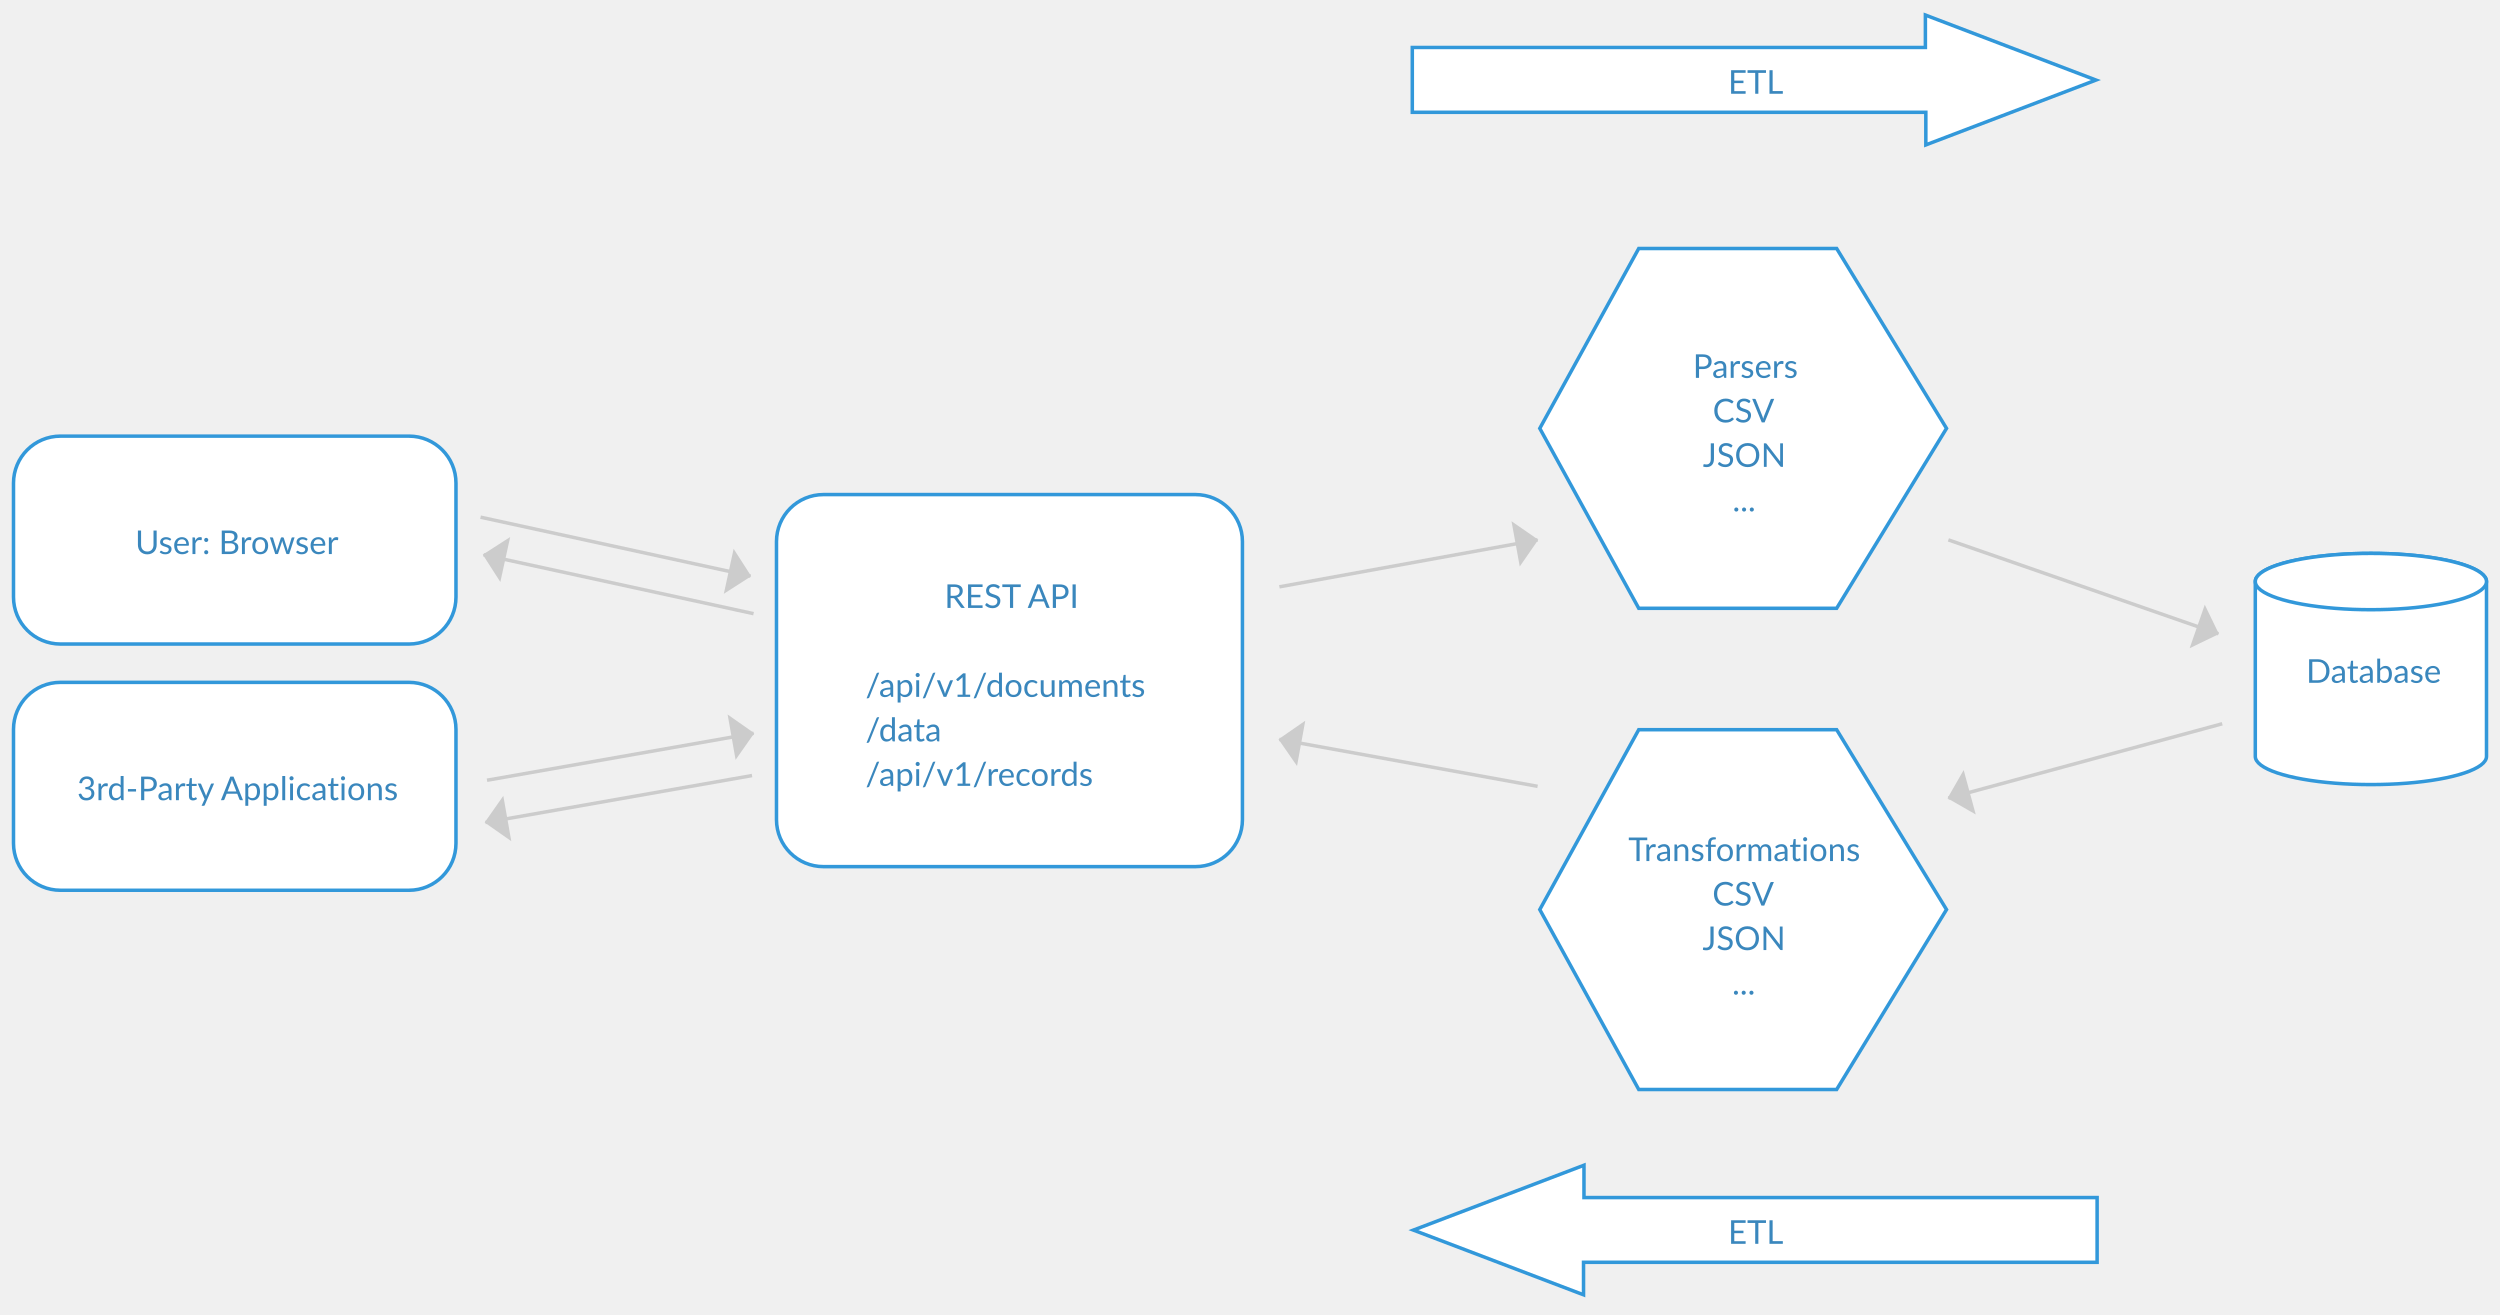
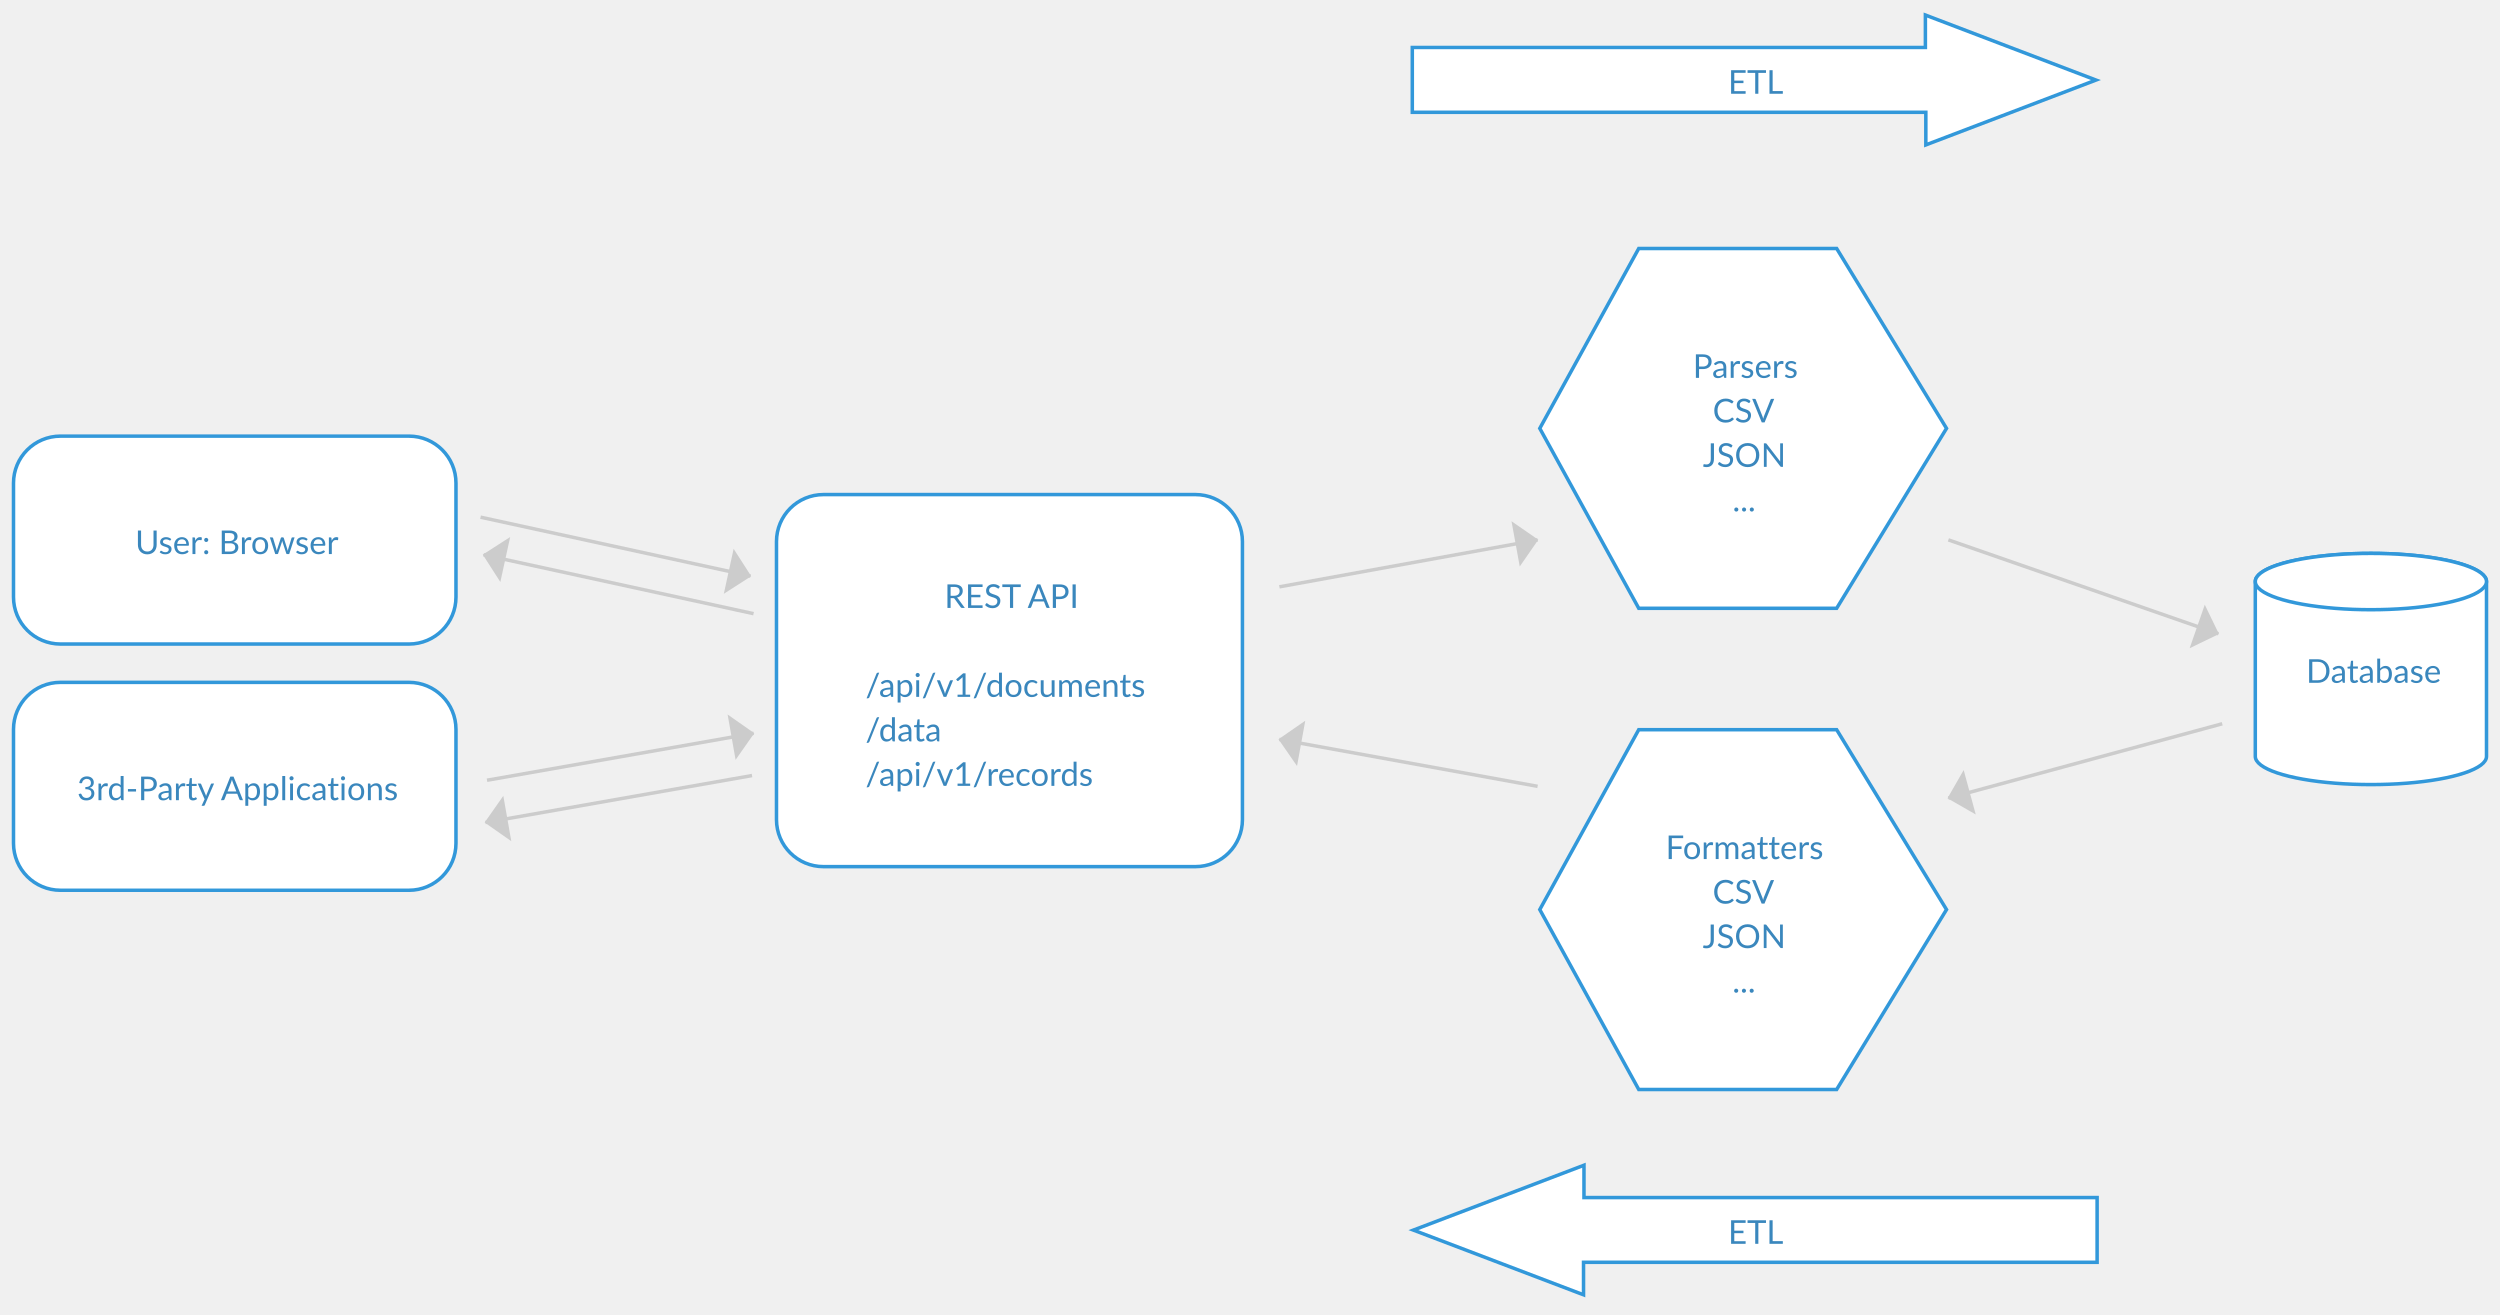
- <svg xmlns="http://www.w3.org/2000/svg" version="1.1" x="0" y="0" id="i7biq3wz2" diagram-revision="10" width="1065.05" height="560">
+ <svg xmlns="http://www.w3.org/2000/svg" version="1.1" x="0" y="0" id="i7biq3wz2" diagram-revision="11" width="1065.05" height="560">
  <defs />
  <g id="Vertical Rounded Rectangle-i7bj9q4d-ko2" transform="translate(330.05,209.95)">
    <g id="image">
      <g id="graphics">
        <rect x="0.75" y="0.75" width="198.501" height="158.501" rx="20" fill="#ffffff" stroke="#3298da" stroke-width="1.5" stroke-linejoin="round" stroke-linecap="round" />
      </g>
    </g>
    <text x="0" y="0" width="126.85" height="96.65" transform="translate(36.55,31.15)">
      <tspan x="35.75" y="17.89" style="font-family:Lato;font-size:14px;fill:#3a87bd;">REST API</tspan>
      <tspan x="2.1" y="55.79" style="font-family:Lato;font-size:14px;fill:#3a87bd;">/api/v1/documents</tspan>
      <tspan x="2.1" y="74.74" style="font-family:Lato;font-size:14px;fill:#3a87bd;">/data</tspan>
      <tspan x="2.1" y="93.69" style="font-family:Lato;font-size:14px;fill:#3a87bd;">/api/v1/records</tspan>
    </text>
  </g>
  <g id="Vertical Rounded Rectangle-i7bj9q4d-ko3" transform="translate(5,185.05)">
    <g id="image">
      <g id="graphics">
        <rect x="0.75" y="0.75" width="188.503" height="88.573" rx="20" fill="#ffffff" stroke="#3298da" stroke-width="1.5" stroke-linejoin="round" stroke-linecap="round" />
      </g>
    </g>
    <text x="0" y="0" width="95.25" height="22.95" transform="translate(47.35,33.05)">
      <tspan x="5.25" y="17.94" style="font-family:Lato;font-size:14px;fill:#3a87bd;">User: Browser</tspan>
    </text>
  </g>
  <g id="i7bj9q4d-ko4" transform="translate(5,289.95)">
    <g id="image">
      <g id="graphics">
        <rect x="0.75" y="0.75" width="188.502" height="88.572" rx="20" fill="#ffffff" stroke="#3298da" stroke-width="1.5" stroke-linejoin="round" stroke-linecap="round" />
      </g>
    </g>
    <text x="0" y="0" width="144.75" height="22.95" transform="translate(22.6,33.05)">
      <tspan x="5.25" y="17.89" style="font-family:Lato;font-size:14px;fill:#3a87bd;">3rd-Party Applications</tspan>
    </text>
  </g>
  <g id="Cylinder-i7bj9q4d-ko10" transform="translate(960.05,235)">
    <g id="image">
      <g id="graphics">
        <path d="M 99.25 12.75 L 99.25 87.25 Q 99.25 88.194 98.644 89.127 Q 98.037 90.06 96.84 90.958 Q 95.642 91.856 93.882 92.698 Q 92.122 93.539 89.844 94.303 Q 87.566 95.067 84.825 95.735 Q 82.084 96.403 78.948 96.958 Q 75.813 97.513 72.359 97.942 Q 68.905 98.371 65.219 98.663 Q 61.533 98.955 57.704 99.102 Q 53.876 99.25 50 99.25 Q 46.124 99.25 42.296 99.102 Q 38.467 98.955 34.781 98.663 Q 31.095 98.371 27.641 97.942 Q 24.187 97.513 21.052 96.958 Q 17.916 96.403 15.175 95.735 Q 12.434 95.067 10.156 94.303 Q 7.878 93.539 6.118 92.698 Q 4.358 91.856 3.16 90.958 Q 1.963 90.06 1.356 89.127 Q 0.75 88.194 0.75 87.25 L 0.75 12.75 Q 0.75 10.849 3.16 9.042 Q 5.571 7.234 10.156 5.697 Q 14.741 4.159 21.052 3.042 Q 27.362 1.925 34.781 1.337 Q 42.2 0.75 50 0.75 Q 57.8 0.75 65.219 1.337 Q 72.638 1.925 78.948 3.042 Q 85.259 4.159 89.844 5.697 Q 94.429 7.234 96.84 9.042 Q 99.25 10.849 99.25 12.75 " fill="#ffffff" stroke="#3298da" stroke-width="1.5" stroke-linejoin="round" stroke-linecap="round" />
        <path d="M 99.25 12.75 Q 99.25 13.694 98.644 14.627 Q 98.037 15.56 96.84 16.458 Q 95.642 17.356 93.882 18.198 Q 92.122 19.039 89.844 19.803 Q 87.566 20.567 84.825 21.235 Q 82.084 21.903 78.948 22.458 Q 75.813 23.013 72.359 23.442 Q 68.905 23.871 65.219 24.163 Q 61.533 24.455 57.704 24.602 Q 53.876 24.75 50 24.75 Q 46.124 24.75 42.296 24.602 Q 38.467 24.455 34.781 24.163 Q 31.095 23.871 27.641 23.442 Q 24.187 23.013 21.052 22.458 Q 17.916 21.903 15.175 21.235 Q 12.434 20.567 10.156 19.803 Q 7.878 19.039 6.118 18.198 Q 4.358 17.356 3.16 16.458 Q 1.963 15.56 1.356 14.627 Q 0.75 13.694 0.75 12.75 Q 0.75 11.806 1.356 10.873 Q 1.963 9.94 3.16 9.042 Q 4.358 8.144 6.118 7.302 Q 7.878 6.461 10.156 5.697 Q 12.434 4.933 15.175 4.265 Q 17.916 3.597 21.052 3.042 Q 24.187 2.487 27.641 2.058 Q 31.095 1.629 34.781 1.337 Q 38.467 1.045 42.296 0.898 Q 46.124 0.75 50 0.75 Q 53.876 0.75 57.704 0.898 Q 61.533 1.045 65.219 1.337 Q 68.905 1.629 72.359 2.058 Q 75.813 2.487 78.948 3.042 Q 82.084 3.597 84.825 4.265 Q 87.566 4.933 89.844 5.697 Q 92.122 6.461 93.882 7.302 Q 95.642 8.144 96.84 9.042 Q 98.037 9.94 98.644 10.873 Q 99.25 11.806 99.25 12.75 " fill="#ffffff" stroke="#3298da" stroke-width="1.5" stroke-linejoin="round" stroke-linecap="round" />
      </g>
    </g>
    <text x="0" y="0" width="65.8" height="22.95" transform="translate(17.1,38)">
      <tspan x="5.3" y="17.89" style="font-family:Lato;font-size:14px;fill:#3a87bd;">Database</tspan>
    </text>
  </g>
  <g id="Connector-i7bj9q4d-ko12" transform="translate(-119.95,-185)">
    <g id="graphics">
      <path d="M 324.667 405.329 L 439.667 430.4 " fill="none" stroke="#cccccc" stroke-width="1.5" />
    </g>
    <g id="toIcon" transform="translate(439.65,430.4) rotate(102.2988)">
      <polygon points="0,0 8,8 -8,8 " id="polygon3051" transform="translate(0.00390625,0.7187499)" style="stroke-width:1.5;fill:#cccccc;stroke:#cccccc;" stroke="#cccccc" stroke-width="1.5" fill="#cccccc" />
    </g>
  </g>
  <g id="Connector-i7bj9q4d-ko13" transform="translate(-119.95,-185)">
    <g id="graphics">
      <path d="M 327.429 517.4 L 441 497.4 " fill="none" stroke="#cccccc" stroke-width="1.5" />
    </g>
    <g id="toIcon" transform="translate(440.95,497.4) rotate(80.01258)">
      <polygon points="0,0 8,8 -8,8 " id="polygon3051" transform="translate(0.00390625,0.7187499)" style="stroke-width:1.5;fill:#cccccc;stroke:#cccccc;" stroke="#cccccc" stroke-width="1.5" fill="#cccccc" />
    </g>
  </g>
  <g id="Hexagon-i7bj9q4d-ko17" transform="translate(655.05,105)">
    <g id="image" transform="scale(1.590906,1.722214)">
      <polygon vector-effect="non-scaling-stroke" fill="#ffffff" stroke="#3298da" points="27.082,89.5 0.582,45 27.082,0.5 80.082,0.5 109.5,45 80.082,89.5 27.082,89.5 " style="stroke-width:1.5;fill:#ffffff;stroke:#3298da;" stroke-width="1.5" />
    </g>
    <text x="0" y="0" width="53.15" height="77.7" transform="translate(60.9,38.1)">
      <tspan x="5.25" y="17.89" style="font-family:Lato;font-size:14px;fill:#3a87bd;">Parsers</tspan>
      <tspan x="13.7" y="36.84" style="font-family:Lato;font-size:14px;fill:#3a87bd;">CSV</tspan>
      <tspan x="9.5" y="55.79" style="font-family:Lato;font-size:14px;fill:#3a87bd;">JSON</tspan>
      <tspan x="22.1" y="74.74" style="font-family:Lato;font-size:14px;fill:#3a87bd;">...</tspan>
    </text>
  </g>
  <g id="Hexagon-i7bj9q4d-ko18" transform="translate(655.05,310)">
    <g id="image" transform="scale(1.590897,1.722214)">
      <polygon vector-effect="non-scaling-stroke" fill="#ffffff" stroke="#3298da" points="27.082,89.5 0.582,45 27.082,0.5 80.082,0.5 109.5,45 80.082,89.5 27.082,89.5 " style="stroke-width:1.5;fill:#ffffff;stroke:#3298da;" stroke-width="1.5" />
    </g>
-     <text x="0" y="0" width="106" height="77.7" transform="translate(34.45,38.95)">
-       <tspan x="4.2" y="17.89" style="font-family:Lato;font-size:14px;fill:#3a87bd;">Transformations</tspan>
-       <tspan x="40" y="36.84" style="font-family:Lato;font-size:14px;fill:#3a87bd;">CSV</tspan>
-       <tspan x="35.8" y="55.79" style="font-family:Lato;font-size:14px;fill:#3a87bd;">JSON</tspan>
-       <tspan x="48.4" y="74.74" style="font-family:Lato;font-size:14px;fill:#3a87bd;">...</tspan>
+     <text x="0" y="0" width="76.3" height="77.7" transform="translate(49.3,38.1)">
+       <tspan x="5.25" y="17.89" style="font-family:Lato;font-size:14px;fill:#3a87bd;">Formatters</tspan>
+       <tspan x="25.25" y="36.84" style="font-family:Lato;font-size:14px;fill:#3a87bd;">CSV</tspan>
+       <tspan x="21.05" y="55.79" style="font-family:Lato;font-size:14px;fill:#3a87bd;">JSON</tspan>
+       <tspan x="33.65" y="74.74" style="font-family:Lato;font-size:14px;fill:#3a87bd;">...</tspan>
    </text>
  </g>
  <g id="Connector-i7bj9q4d-ko19" transform="translate(-119.95,-185)">
    <g id="graphics">
      <path d="M 665 435 L 775 415 " fill="none" stroke="#cccccc" stroke-width="1.5" />
    </g>
    <g id="toIcon" transform="translate(774.95,415) rotate(79.69515)">
      <polygon points="0,0 8,8 -8,8 " id="polygon3051" transform="translate(0.00390625,0.7187499)" style="stroke-width:1.5;fill:#cccccc;stroke:#cccccc;" stroke="#cccccc" stroke-width="1.5" fill="#cccccc" />
    </g>
  </g>
  <g id="Connector-i7bj9q4d-ko20" transform="translate(-119.95,-185)">
    <g id="graphics">
      <path d="M 950 415 L 1065 455 " fill="none" stroke="#cccccc" stroke-width="1.5" />
    </g>
    <g id="toIcon" transform="translate(1064.95,455) rotate(109.179)">
      <polygon points="0,0 8,8 -8,8 " id="polygon3051" transform="translate(0.00390625,0.7187499)" style="stroke-width:1.5;fill:#cccccc;stroke:#cccccc;" stroke="#cccccc" stroke-width="1.5" fill="#cccccc" />
    </g>
  </g>
  <g id="Connector-i7bj9q4d-ko21" transform="translate(-119.95,-185)">
    <g id="graphics">
      <path d="M 1066.667 493.333 L 950 525 " fill="none" stroke="#cccccc" stroke-width="1.5" />
    </g>
    <g id="toIcon" transform="translate(949.95,525) rotate(-105.1858)">
      <polygon points="0,0 8,8 -8,8 " id="polygon3051" transform="translate(0.00390625,0.7187499)" style="stroke-width:1.5;fill:#cccccc;stroke:#cccccc;" stroke="#cccccc" stroke-width="1.5" fill="#cccccc" />
    </g>
  </g>
  <g id="Connector-i7bj9q4d-ko22" transform="translate(-119.95,-185)">
    <g id="graphics">
      <path d="M 775 520 L 665 500 " fill="none" stroke="#cccccc" stroke-width="1.5" />
    </g>
    <g id="toIcon" transform="translate(664.95,500) rotate(-79.69515)">
      <polygon points="0,0 8,8 -8,8 " id="polygon3051" transform="translate(0.00390625,0.7187499)" style="stroke-width:1.5;fill:#cccccc;stroke:#cccccc;" stroke="#cccccc" stroke-width="1.5" fill="#cccccc" />
    </g>
  </g>
  <g id="i7bj9q4d-ko24" transform="translate(-119.95,-185)">
    <g id="graphics">
      <path d="M 325.983 421.367 L 440.983 446.438 " fill="none" stroke="#cccccc" stroke-width="1.5" />
    </g>
    <g id="fromIcon" transform="translate(325.95,421.35) rotate(-77.70125)">
      <polygon points="0,0 8,8 -8,8 " id="polygon3051" transform="translate(0.00390625,0.7187499)" style="stroke-width:1.5;fill:#cccccc;stroke:#cccccc;" stroke="#cccccc" stroke-width="1.5" fill="#cccccc" />
    </g>
  </g>
  <g id="i7bj9q4d-ko25" transform="translate(-119.95,-185)">
    <g id="graphics">
      <path d="M 326.762 535.4 L 440.333 515.4 " fill="none" stroke="#cccccc" stroke-width="1.5" />
    </g>
    <g id="fromIcon" transform="translate(326.75,535.35) rotate(-99.98742)">
      <polygon points="0,0 8,8 -8,8 " id="polygon3051" transform="translate(0.00390625,0.7187499)" style="stroke-width:1.5;fill:#cccccc;stroke:#cccccc;" stroke="#cccccc" stroke-width="1.5" fill="#cccccc" />
    </g>
  </g>
  <g id="To Right Arrow-i7bj9q4d-ko28" transform="translate(600.05,5)">
    <g id="image" transform="scale(3.236154,1.000339)">
      <polygon vector-effect="non-scaling-stroke" fill="#ffffff" stroke="#3298da" points="0.5,15.217 68.044,15.217 68.044,1.41 90.5,29.096 68.103,56.71 68.103,42.831 &#13;&#10;&#09;0.5,42.831 " style="stroke-width:1.5;fill:#ffffff;stroke:#3298da;" stroke-width="1.5" />
    </g>
    <text x="0" y="0" width="33.15" height="22.95" transform="translate(130.9,17.05)">
      <tspan x="5.25" y="17.89" style="font-family:Lato;font-size:14px;fill:#3a87bd;">ETL</tspan>
    </text>
  </g>
  <g id="To Left Arrow-i7bj9q4d-ko34" transform="translate(600.05,495)">
    <g id="image" transform="scale(3.23642,0.9982758)">
      <polygon vector-effect="non-scaling-stroke" fill="#ffffff" stroke="#3298da" points="90.644,15.217 23.098,15.217 23.098,1.41 0.644,29.097 23.039,56.71 &#13;&#10;&#09;23.039,42.832 90.644,42.832 " style="stroke-width:1.5;fill:#ffffff;stroke:#3298da;" stroke-width="1.5" />
    </g>
    <text x="0" y="0" width="33.15" height="22.95" transform="translate(130.9,17)">
      <tspan x="5.25" y="17.89" style="font-family:Lato;font-size:14px;fill:#3a87bd;">ETL</tspan>
    </text>
  </g>
-   <creately-doc updated-user="Fabio Scala" format-version="1.0" projectid="pi77danyu" owner-name="Fabio Scala" id="i7biq3wz2" sync="false" revision="11">
+   <creately-doc updated-user="Fabio Scala" format-version="1.0" projectid="pi77danyu" owner-name="Fabio Scala" id="i7biq3wz2" sync="false" revision="12">
    <viewHash />
    <embedHash>JFFMlvUWYI0NO1IYyPS6lcaSZM=</embedHash>
    <dtLastEdit>LAST_EDIT_AUTO</dtLastEdit>
    <creator />
    <revisionUserId>PHPAFB72-16BF-61B9-788A-2F6AB1C25774</revisionUserId>
    <comments />
    <creatorUid>PHPAFB72-16BF-61B9-788A-2F6AB1C25774</creatorUid>
    <save-type />
-     <date-updated>Mon Mar 16 2015 09:05:45 AM</date-updated>
+     <date-updated>Mon Mar 16 2015 09:36:59 AM</date-updated>
    <editHash />
    <libraries>
      <lib-ID>
        <id>arrows</id>
      </lib-ID>
      <lib-ID>
        <id>basic</id>
      </lib-ID>
      <lib-ID>
        <id>blockShapes</id>
      </lib-ID>
    </libraries>
    <objects>
      <object type="NORMAL" model-type="NORMAL" name="" locked="false" zorder="14" visible="true" id="To Right Arrow-i7bj9q4d-ko28">
        <children />
        <kobject-def-id>root/arrows/toRight?version=2&amp;author=Cinergix</kobject-def-id>
        <style fill-gradient="GRADIENT_FILL_SOLID" alpha="1" fill="true" fill-color="16777215" line-thickness="1.5" line-style="" line-color="3315930" />
        <text position="CENTRE" text-rotation="NaN" wrapping="true">
          <content>ETL</content>
          <text-formats>
            <text-format under-line="false" bold="false" block-indent="0" font="Lato" italic="false" bullet="false" align="center" display="block" order="0" left-margin="0" size="14" letter-spacing="0" right-margin="0" end-index="4" kerning="false" begin-index="0" indent="0" color="3835837" leading="2">
              <url />
              <target />
            </text-format>
          </text-formats>
        </text>
        <dimension x="720" width="294.953" y="190" scale-x="3.236" height="58.14" angle="0" scale-y="1">
          <matrix ty="0" b="0" tx="0" d="1" a="3.236" c="0" />
          <default-bounds x="0" width="91.143" y="0" height="58.12" />
        </dimension>
        <comments />
        <libraries />
        <collapse expanded-y-pos="NaN" collapsed-x-pos="NaN" collapsed-y-pos="NaN" collapsed="false" collapsed-width="NaN" collapsed-height="NaN" expanded-x-pos="NaN" expanded-width="NaN" expanded-height="NaN" />
        <group-id />
        <container-id />
        <data-items>
          <data-item type="" value="" name="DiagramLinkURL" />
          <data-item type="" value="" name="notes" />
        </data-items>
      </object>
      <object type="NORMAL" model-type="NORMAL" name="" locked="false" zorder="1" visible="true" id="Vertical Rounded Rectangle-i7bj9q4d-ko3">
        <children />
        <kobject-def-id>root/abstractShapes/vRoundedRectangle?version=4&amp;author=Cinergix</kobject-def-id>
        <style fill-gradient="GRADIENT_FILL_SOLID" alpha="1" fill="true" fill-color="16777215" line-thickness="1.5" line-style="" line-color="3315930" />
        <text position="CENTRE" text-rotation="NaN" wrapping="true">
          <content>User: Browser</content>
          <text-formats>
            <text-format under-line="false" bold="false" block-indent="0" font="Lato" italic="false" bullet="false" align="center" display="block" order="0" left-margin="0" size="14" letter-spacing="0" right-margin="0" end-index="13" kerning="false" begin-index="0" indent="0" color="3835837" leading="2">
              <url />
              <target />
            </text-format>
          </text-formats>
        </text>
        <dimension x="125" width="190" y="370.05" scale-x="2.111" height="90.05" angle="0" scale-y="0.563">
          <matrix ty="0" b="0" tx="0" d="0.563" a="2.111" c="0" />
          <default-bounds x="0" width="90" y="0" height="160" />
        </dimension>
        <comments />
        <libraries />
        <collapse expanded-y-pos="NaN" collapsed-x-pos="NaN" collapsed-y-pos="NaN" collapsed="false" collapsed-width="NaN" collapsed-height="NaN" expanded-x-pos="NaN" expanded-width="NaN" expanded-height="NaN" />
        <group-id />
        <container-id />
        <data-items>
          <data-item type="" value="0" name="isConnected" />
          <data-item type="" value="" name="notes" />
          <data-item type="" value="" name="DiagramLinkURL" />
          <data-item type="" value="40" name="cornerradius" />
        </data-items>
      </object>
      <object type="NORMAL" model-type="NORMAL" name="" locked="false" zorder="0" visible="true" id="Vertical Rounded Rectangle-i7bj9q4d-ko2">
        <children />
        <kobject-def-id>root/abstractShapes/vRoundedRectangle?version=4&amp;author=Cinergix</kobject-def-id>
        <style fill-gradient="GRADIENT_FILL_SOLID" alpha="1" fill="true" fill-color="16777215" line-thickness="1.5" line-style="" line-color="3315930" />
        <text position="CENTRE" text-rotation="NaN" wrapping="true">
          <content>REST API(~!nl!~)(~!nl!~)/api/v1/documents(~!nl!~)    /data(~!nl!~)/api/v1/records</content>
          <text-formats>
            <text-format under-line="false" bold="false" block-indent="0" font="Lato" italic="false" bullet="false" align="center" display="block" order="0" left-margin="0" size="14" letter-spacing="0" right-margin="0" end-index="9" kerning="false" begin-index="0" indent="0" color="3835837" leading="2">
              <url />
              <target />
            </text-format>
            <text-format under-line="false" bold="false" block-indent="0" font="Lato" italic="false" bullet="false" align="left" display="block" order="1" left-margin="0" size="14" letter-spacing="0" right-margin="0" end-index="54" kerning="false" begin-index="9" indent="0" color="3835837" leading="2">
              <url />
              <target />
            </text-format>
          </text-formats>
        </text>
        <dimension x="450" width="200" y="394.95" scale-x="2.222" height="160" angle="0" scale-y="1">
          <matrix ty="0" b="0" tx="0" d="1" a="2.222" c="0" />
          <default-bounds x="0" width="90" y="0" height="160" />
        </dimension>
        <comments />
        <libraries />
        <collapse expanded-y-pos="NaN" collapsed-x-pos="NaN" collapsed-y-pos="NaN" collapsed="false" collapsed-width="NaN" collapsed-height="NaN" expanded-x-pos="NaN" expanded-width="NaN" expanded-height="NaN" />
        <group-id />
        <container-id />
        <data-items>
          <data-item type="" value="0" name="isConnected" />
          <data-item type="" value="" name="notes" />
          <data-item type="" value="http://" name="DiagramLinkURL" />
          <data-item type="" value="40" name="cornerradius" />
        </data-items>
      </object>
      <object type="NORMAL" model-type="NORMAL" name="" locked="false" zorder="7" visible="true" id="Hexagon-i7bj9q4d-ko18">
        <children />
        <kobject-def-id>root/abstractShapes/hexagon?version=3&amp;author=Cinergix</kobject-def-id>
        <style fill-gradient="GRADIENT_FILL_SOLID" alpha="1" fill="true" fill-color="16777215" line-thickness="1.5" line-style="" line-color="3315930" />
        <text position="CENTRE" text-rotation="NaN" wrapping="true">
-           <content>Transformations(~!nl!~)CSV(~!nl!~)JSON(~!nl!~)...</content>
-           <text-formats>
-             <text-format under-line="false" bold="false" block-indent="0" font="Lato" italic="false" bullet="false" align="center" display="block" order="0" left-margin="0" size="14" letter-spacing="0" right-margin="0" end-index="28" kerning="false" begin-index="0" indent="0" color="3835837" leading="2">
+           <content>Formatters(~!nl!~)CSV(~!nl!~)JSON(~!nl!~)...</content>
+           <text-formats>
+             <text-format under-line="false" bold="false" block-indent="0" font="Lato" italic="false" bullet="false" align="center" display="block" order="0" left-margin="0" size="14" letter-spacing="0" right-margin="0" end-index="23" kerning="false" begin-index="0" indent="0" color="3835837" leading="2">
              <url />
              <target />
            </text-format>
          </text-formats>
        </text>
        <dimension x="775" width="174.999" y="495" scale-x="1.591" height="154.999" angle="0" scale-y="1.722">
          <matrix ty="0" b="0" tx="0" d="1.722" a="1.591" c="0" />
          <default-bounds x="0" width="110" y="0" height="90" />
        </dimension>
        <comments />
        <libraries />
        <collapse expanded-y-pos="NaN" collapsed-x-pos="NaN" collapsed-y-pos="NaN" collapsed="false" collapsed-width="NaN" collapsed-height="NaN" expanded-x-pos="NaN" expanded-width="NaN" expanded-height="NaN" />
        <group-id />
        <container-id />
        <data-items>
          <data-item type="" value="0" name="isConnected" />
          <data-item type="" value="" name="notes" />
          <data-item type="" value="" name="DiagramLinkURL" />
        </data-items>
      </object>
      <object type="NORMAL" model-type="NORMAL" name="" locked="false" zorder="6" visible="true" id="Hexagon-i7bj9q4d-ko17">
        <children />
        <kobject-def-id>root/abstractShapes/hexagon?version=3&amp;author=Cinergix</kobject-def-id>
        <style fill-gradient="GRADIENT_FILL_SOLID" alpha="1" fill="true" fill-color="16777215" line-thickness="1.5" line-style="" line-color="3315930" />
        <text position="CENTRE" text-rotation="NaN" wrapping="true">
          <content>Parsers(~!nl!~)CSV(~!nl!~)JSON(~!nl!~)...(~!nl!~)</content>
          <text-formats>
            <text-format under-line="false" bold="false" block-indent="0" font="Lato" italic="false" bullet="false" align="center" display="block" order="0" left-margin="0" size="14" letter-spacing="0" right-margin="0" end-index="21" kerning="false" begin-index="0" indent="0" color="3835837" leading="2">
              <url />
              <target />
            </text-format>
          </text-formats>
        </text>
        <dimension x="775" width="175" y="290" scale-x="1.591" height="154.999" angle="0" scale-y="1.722">
          <matrix ty="0" b="0" tx="0" d="1.722" a="1.591" c="0" />
          <default-bounds x="0" width="110" y="0" height="90" />
        </dimension>
        <comments />
        <libraries />
        <collapse expanded-y-pos="NaN" collapsed-x-pos="NaN" collapsed-y-pos="NaN" collapsed="false" collapsed-width="NaN" collapsed-height="NaN" expanded-x-pos="NaN" expanded-width="NaN" expanded-height="NaN" />
        <group-id />
        <container-id />
        <data-items>
          <data-item type="" value="0" name="isConnected" />
          <data-item type="" value="" name="notes" />
          <data-item type="" value="" name="DiagramLinkURL" />
        </data-items>
      </object>
      <object type="NORMAL" model-type="NORMAL" name="" locked="false" zorder="3" visible="true" id="Cylinder-i7bj9q4d-ko10">
        <children />
        <kobject-def-id>root/abstractShapes/cylinder?version=3&amp;author=Cinergix</kobject-def-id>
        <style fill-gradient="GRADIENT_FILL_SOLID" alpha="1" fill="true" fill-color="16777215" line-thickness="1.5" line-style="" line-color="3315930" />
        <text position="CENTRE" text-rotation="NaN" wrapping="true">
          <content>Database(~!nl!~)</content>
          <text-formats>
            <text-format under-line="false" bold="false" block-indent="0" font="Lato" italic="false" bullet="false" align="center" display="block" order="0" left-margin="0" size="14" letter-spacing="0" right-margin="0" end-index="9" kerning="false" begin-index="0" indent="0" color="3835837" leading="2">
              <url />
              <target />
            </text-format>
          </text-formats>
        </text>
        <dimension x="1080" width="100" y="420" scale-x="1" height="100" angle="0" scale-y="1">
          <matrix ty="0" b="0" tx="0" d="1" a="1" c="0" />
          <default-bounds x="0" width="100" y="0" height="100" />
        </dimension>
        <comments />
        <libraries />
        <collapse expanded-y-pos="NaN" collapsed-x-pos="NaN" collapsed-y-pos="NaN" collapsed="false" collapsed-width="NaN" collapsed-height="NaN" expanded-x-pos="NaN" expanded-width="NaN" expanded-height="NaN" />
        <group-id />
        <container-id />
        <data-items>
          <data-item type="" value="0" name="isConnected" />
          <data-item type="" value="" name="notes" />
          <data-item type="" value="12" name="basedepth" />
          <data-item type="" value="" name="DiagramLinkURL" />
        </data-items>
      </object>
      <object type="NORMAL" model-type="NORMAL" name="" locked="false" zorder="15" visible="true" id="To Left Arrow-i7bj9q4d-ko34">
        <children />
        <kobject-def-id>root/arrows/toLeft?version=2&amp;author=Cinergix</kobject-def-id>
        <style fill-gradient="GRADIENT_FILL_SOLID" alpha="1" fill="true" fill-color="16777215" line-thickness="1.5" line-style="" line-color="3315930" />
        <text position="CENTRE" text-rotation="NaN" wrapping="true">
          <content>ETL</content>
          <text-formats>
            <text-format under-line="false" bold="false" block-indent="0" font="Lato" italic="false" bullet="false" align="center" display="block" order="0" left-margin="0" size="14" letter-spacing="0" right-margin="0" end-index="4" kerning="false" begin-index="0" indent="0" color="3835837" leading="2">
              <url />
              <target />
            </text-format>
          </text-formats>
        </text>
        <dimension x="720" width="294.98" y="680" scale-x="3.236" height="58.02" angle="0" scale-y="0.998">
          <matrix ty="0" b="0" tx="0" d="0.998" a="3.236" c="0" />
          <default-bounds x="0" width="91.144" y="0" height="58.12" />
        </dimension>
        <comments />
        <libraries />
        <collapse expanded-y-pos="NaN" collapsed-x-pos="NaN" collapsed-y-pos="NaN" collapsed="false" collapsed-width="NaN" collapsed-height="NaN" expanded-x-pos="NaN" expanded-width="NaN" expanded-height="NaN" />
        <group-id />
        <container-id />
        <data-items>
          <data-item type="" value="" name="DiagramLinkURL" />
          <data-item type="" value="" name="notes" />
        </data-items>
      </object>
      <object type="NORMAL" model-type="NORMAL" name="" locked="false" zorder="2" visible="true" id="i7bj9q4d-ko4">
        <children />
        <kobject-def-id>root/abstractShapes/vRoundedRectangle?version=4&amp;author=Cinergix</kobject-def-id>
        <style fill-gradient="GRADIENT_FILL_SOLID" alpha="1" fill="true" fill-color="16777215" line-thickness="1.5" line-style="" line-color="3315930" />
        <text position="CENTRE" text-rotation="NaN" wrapping="true">
          <content>3rd-Party Applications(~!nl!~)</content>
          <text-formats>
            <text-format under-line="false" bold="false" block-indent="0" font="Lato" italic="false" bullet="false" align="center" display="block" order="0" left-margin="0" size="14" letter-spacing="0" right-margin="0" end-index="23" kerning="false" begin-index="0" indent="0" color="3835837" leading="2">
              <url />
              <target />
            </text-format>
          </text-formats>
        </text>
        <dimension x="125" width="190" y="474.95" scale-x="2.111" height="90.05" angle="0" scale-y="0.563">
          <matrix ty="0" b="0" tx="0" d="0.563" a="2.111" c="0" />
          <default-bounds x="0" width="90" y="0" height="160" />
        </dimension>
        <comments />
        <libraries />
        <collapse expanded-y-pos="NaN" collapsed-x-pos="NaN" collapsed-y-pos="NaN" collapsed="false" collapsed-width="NaN" collapsed-height="NaN" expanded-x-pos="NaN" expanded-width="NaN" expanded-height="NaN" />
        <group-id />
        <container-id />
        <data-items>
          <data-item type="" value="0" name="isConnected" />
          <data-item type="" value="" name="notes" />
          <data-item type="" value="" name="DiagramLinkURL" />
          <data-item type="" value="40" name="cornerradius" />
        </data-items>
      </object>
    </objects>
    <notes />
    <revision-user>fabio.scala@gmail.com</revision-user>
    <diagramTypeId>block-diagram</diagramTypeId>
    <connectors>
      <connector bi-directional="false" model-type="LINE" show-obj-two-img="false" show-obj-one-img="false" end-point-two-y="430.4" zorder="4" id="Connector-i7bj9q4d-ko12" end-point-two-x="439.667" end-point-one-y="405.329" end-point-one-x="324.667">
        <connection-def-id />
        <anchPntIDObjOne />
        <isLocked>false</isLocked>
        <text-data-list>
          <line-text position="" id="i7bj9q4d-tf8" location="0.5" isPrimary="true">
            <text />
            <text-formats>
              <text-format under-line="false" bold="false" block-indent="0" font="Lato" italic="false" bullet="false" align="center" display="block" order="0" left-margin="0" size="12" letter-spacing="0" right-margin="0" end-index="-1" kerning="false" begin-index="-1" indent="0" color="0" leading="0">
                <url />
                <target />
              </text-format>
            </text-formats>
          </line-text>
        </text-data-list>
        <anchorsCustomized>false</anchorsCustomized>
        <isVisible>false</isVisible>
        <ownerDiagID>i7biq3wz2</ownerDiagID>
        <object-one-id />
        <connection-name />
        <anchor-points />
        <comments />
        <connection-desc />
        <group-id />
        <anchPntIDObjTwo />
        <style alpha="NaN" line-thickness="1.5" line-style="LINESTYLE_NAME_SOLID" line-color="13421772" />
        <text position="CONNECTOR_PATH_CENTER" text-rotation="NaN" wrapping="false">
          <content />
          <text-formats>
            <text-format under-line="false" bold="false" block-indent="0" font="Lato" italic="false" bullet="false" align="center" display="block" order="0" left-margin="0" size="12" letter-spacing="0" right-margin="0" end-index="-1" kerning="false" begin-index="-1" indent="0" color="0" leading="0">
              <url />
              <target />
            </text-format>
          </text-formats>
        </text>
        <fromIconSource />
        <toIconSource>ArrowHead1</toIconSource>
        <object-two-id />
        <compatibleConnDefs />
        <drawStyle>1</drawStyle>
      </connector>
      <connector bi-directional="false" model-type="LINE" show-obj-two-img="false" show-obj-one-img="false" end-point-two-y="525" zorder="10" id="Connector-i7bj9q4d-ko21" end-point-two-x="950" end-point-one-y="493.333" end-point-one-x="1066.667">
        <connection-def-id />
        <anchPntIDObjOne />
        <isLocked>false</isLocked>
        <text-data-list>
          <line-text position="" id="i7bj9q4d-tf15" location="0.5" isPrimary="true">
            <text />
            <text-formats>
              <text-format under-line="false" bold="false" block-indent="0" font="Lato" italic="false" bullet="false" align="center" display="block" order="0" left-margin="0" size="12" letter-spacing="0" right-margin="0" end-index="-1" kerning="false" begin-index="-1" indent="0" color="0" leading="0">
                <url />
                <target />
              </text-format>
            </text-formats>
          </line-text>
        </text-data-list>
        <anchorsCustomized>false</anchorsCustomized>
        <isVisible>false</isVisible>
        <ownerDiagID>i7biq3wz2</ownerDiagID>
        <object-one-id />
        <connection-name />
        <anchor-points />
        <comments />
        <connection-desc />
        <group-id />
        <anchPntIDObjTwo />
        <style alpha="NaN" line-thickness="1.5" line-style="LINESTYLE_NAME_SOLID" line-color="13421772" />
        <text position="CONNECTOR_PATH_CENTER" text-rotation="NaN" wrapping="false">
          <content />
          <text-formats>
            <text-format under-line="false" bold="false" block-indent="0" font="Lato" italic="false" bullet="false" align="center" display="block" order="0" left-margin="0" size="12" letter-spacing="0" right-margin="0" end-index="-1" kerning="false" begin-index="-1" indent="0" color="0" leading="0">
              <url />
              <target />
            </text-format>
          </text-formats>
        </text>
        <fromIconSource />
        <toIconSource>ArrowHead1</toIconSource>
        <object-two-id />
        <compatibleConnDefs />
        <drawStyle>1</drawStyle>
      </connector>
      <connector bi-directional="false" model-type="LINE" show-obj-two-img="false" show-obj-one-img="false" end-point-two-y="446.438" zorder="12" id="i7bj9q4d-ko24" end-point-two-x="440.983" end-point-one-y="421.367" end-point-one-x="325.983">
        <connection-def-id />
        <anchPntIDObjOne />
        <isLocked>false</isLocked>
        <text-data-list>
          <line-text position="" id="i7bj9q4d-tf18" location="0.5" isPrimary="true">
            <text />
            <text-formats>
              <text-format under-line="false" bold="false" block-indent="0" font="Lato" italic="false" bullet="false" align="center" display="block" order="0" left-margin="0" size="12" letter-spacing="0" right-margin="0" end-index="-1" kerning="false" begin-index="-1" indent="0" color="0" leading="0">
                <url />
                <target />
              </text-format>
            </text-formats>
          </line-text>
        </text-data-list>
        <anchorsCustomized>false</anchorsCustomized>
        <isVisible>false</isVisible>
        <ownerDiagID>i7biq3wz2</ownerDiagID>
        <object-one-id />
        <connection-name />
        <anchor-points />
        <comments />
        <connection-desc />
        <group-id />
        <anchPntIDObjTwo />
        <style alpha="NaN" line-thickness="1.5" line-style="LINESTYLE_NAME_SOLID" line-color="13421772" />
        <text position="CONNECTOR_PATH_CENTER" text-rotation="NaN" wrapping="false">
          <content />
          <text-formats>
            <text-format under-line="false" bold="false" block-indent="0" font="Lato" italic="false" bullet="false" align="center" display="block" order="0" left-margin="0" size="12" letter-spacing="0" right-margin="0" end-index="-1" kerning="false" begin-index="-1" indent="0" color="0" leading="0">
              <url />
              <target />
            </text-format>
          </text-formats>
        </text>
        <fromIconSource>ArrowHead1</fromIconSource>
        <toIconSource />
        <object-two-id />
        <compatibleConnDefs />
        <drawStyle>1</drawStyle>
      </connector>
      <connector bi-directional="false" model-type="LINE" show-obj-two-img="false" show-obj-one-img="false" end-point-two-y="497.4" zorder="5" id="Connector-i7bj9q4d-ko13" end-point-two-x="441" end-point-one-y="517.4" end-point-one-x="327.429">
        <connection-def-id />
        <anchPntIDObjOne />
        <isLocked>false</isLocked>
        <text-data-list>
          <line-text position="" id="i7bj9q4d-tf9" location="0.5" isPrimary="true">
            <text />
            <text-formats>
              <text-format under-line="false" bold="false" block-indent="0" font="Lato" italic="false" bullet="false" align="center" display="block" order="0" left-margin="0" size="12" letter-spacing="0" right-margin="0" end-index="-1" kerning="false" begin-index="-1" indent="0" color="0" leading="0">
                <url />
                <target />
              </text-format>
            </text-formats>
          </line-text>
        </text-data-list>
        <anchorsCustomized>false</anchorsCustomized>
        <isVisible>false</isVisible>
        <ownerDiagID>i7biq3wz2</ownerDiagID>
        <object-one-id />
        <connection-name />
        <anchor-points />
        <comments />
        <connection-desc />
        <group-id />
        <anchPntIDObjTwo />
        <style alpha="NaN" line-thickness="1.5" line-style="LINESTYLE_NAME_SOLID" line-color="13421772" />
        <text position="CONNECTOR_PATH_CENTER" text-rotation="NaN" wrapping="false">
          <content />
          <text-formats>
            <text-format under-line="false" bold="false" block-indent="0" font="Lato" italic="false" bullet="false" align="center" display="block" order="0" left-margin="0" size="12" letter-spacing="0" right-margin="0" end-index="-1" kerning="false" begin-index="-1" indent="0" color="0" leading="0">
              <url />
              <target />
            </text-format>
          </text-formats>
        </text>
        <fromIconSource />
        <toIconSource>ArrowHead1</toIconSource>
        <object-two-id />
        <compatibleConnDefs />
        <drawStyle>1</drawStyle>
      </connector>
      <connector bi-directional="false" model-type="LINE" show-obj-two-img="false" show-obj-one-img="false" end-point-two-y="515.4" zorder="13" id="i7bj9q4d-ko25" end-point-two-x="440.333" end-point-one-y="535.4" end-point-one-x="326.762">
        <connection-def-id />
        <anchPntIDObjOne />
        <isLocked>false</isLocked>
        <text-data-list>
          <line-text position="" id="i7bj9q4d-tf19" location="0.5" isPrimary="true">
            <text />
            <text-formats>
              <text-format under-line="false" bold="false" block-indent="0" font="Lato" italic="false" bullet="false" align="center" display="block" order="0" left-margin="0" size="12" letter-spacing="0" right-margin="0" end-index="-1" kerning="false" begin-index="-1" indent="0" color="0" leading="0">
                <url />
                <target />
              </text-format>
            </text-formats>
          </line-text>
        </text-data-list>
        <anchorsCustomized>false</anchorsCustomized>
        <isVisible>false</isVisible>
        <ownerDiagID>i7biq3wz2</ownerDiagID>
        <object-one-id />
        <connection-name />
        <anchor-points />
        <comments />
        <connection-desc />
        <group-id />
        <anchPntIDObjTwo />
        <style alpha="NaN" line-thickness="1.5" line-style="LINESTYLE_NAME_SOLID" line-color="13421772" />
        <text position="CONNECTOR_PATH_CENTER" text-rotation="NaN" wrapping="false">
          <content />
          <text-formats>
            <text-format under-line="false" bold="false" block-indent="0" font="Lato" italic="false" bullet="false" align="center" display="block" order="0" left-margin="0" size="12" letter-spacing="0" right-margin="0" end-index="-1" kerning="false" begin-index="-1" indent="0" color="0" leading="0">
              <url />
              <target />
            </text-format>
          </text-formats>
        </text>
        <fromIconSource>ArrowHead1</fromIconSource>
        <toIconSource />
        <object-two-id />
        <compatibleConnDefs />
        <drawStyle>1</drawStyle>
      </connector>
      <connector bi-directional="false" model-type="LINE" show-obj-two-img="false" show-obj-one-img="false" end-point-two-y="415" zorder="8" id="Connector-i7bj9q4d-ko19" end-point-two-x="775" end-point-one-y="435" end-point-one-x="665">
        <connection-def-id />
        <anchPntIDObjOne />
        <isLocked>false</isLocked>
        <text-data-list>
          <line-text position="" id="i7bj9q4d-tf13" location="0.5" isPrimary="true">
            <text />
            <text-formats>
              <text-format under-line="false" bold="false" block-indent="0" font="Lato" italic="false" bullet="false" align="center" display="block" order="0" left-margin="0" size="12" letter-spacing="0" right-margin="0" end-index="-1" kerning="false" begin-index="-1" indent="0" color="0" leading="0">
                <url />
                <target />
              </text-format>
            </text-formats>
          </line-text>
        </text-data-list>
        <anchorsCustomized>false</anchorsCustomized>
        <isVisible>false</isVisible>
        <ownerDiagID>i7biq3wz2</ownerDiagID>
        <object-one-id />
        <connection-name />
        <anchor-points />
        <comments />
        <connection-desc />
        <group-id />
        <anchPntIDObjTwo />
        <style alpha="NaN" line-thickness="1.5" line-style="LINESTYLE_NAME_SOLID" line-color="13421772" />
        <text position="CONNECTOR_PATH_CENTER" text-rotation="NaN" wrapping="false">
          <content />
          <text-formats>
            <text-format under-line="false" bold="false" block-indent="0" font="Lato" italic="false" bullet="false" align="center" display="block" order="0" left-margin="0" size="12" letter-spacing="0" right-margin="0" end-index="-1" kerning="false" begin-index="-1" indent="0" color="0" leading="0">
              <url />
              <target />
            </text-format>
          </text-formats>
        </text>
        <fromIconSource />
        <toIconSource>ArrowHead1</toIconSource>
        <object-two-id />
        <compatibleConnDefs />
        <drawStyle>1</drawStyle>
      </connector>
      <connector bi-directional="false" model-type="LINE" show-obj-two-img="false" show-obj-one-img="false" end-point-two-y="455" zorder="9" id="Connector-i7bj9q4d-ko20" end-point-two-x="1065" end-point-one-y="415" end-point-one-x="950">
        <connection-def-id />
        <anchPntIDObjOne />
        <isLocked>false</isLocked>
        <text-data-list>
          <line-text position="" id="i7bj9q4d-tf14" location="0.5" isPrimary="true">
            <text />
            <text-formats>
              <text-format under-line="false" bold="false" block-indent="0" font="Lato" italic="false" bullet="false" align="center" display="block" order="0" left-margin="0" size="12" letter-spacing="0" right-margin="0" end-index="-1" kerning="false" begin-index="-1" indent="0" color="0" leading="0">
                <url />
                <target />
              </text-format>
            </text-formats>
          </line-text>
        </text-data-list>
        <anchorsCustomized>false</anchorsCustomized>
        <isVisible>false</isVisible>
        <ownerDiagID>i7biq3wz2</ownerDiagID>
        <object-one-id />
        <connection-name />
        <anchor-points />
        <comments />
        <connection-desc />
        <group-id />
        <anchPntIDObjTwo />
        <style alpha="NaN" line-thickness="1.5" line-style="LINESTYLE_NAME_SOLID" line-color="13421772" />
        <text position="CONNECTOR_PATH_CENTER" text-rotation="NaN" wrapping="false">
          <content />
          <text-formats>
            <text-format under-line="false" bold="false" block-indent="0" font="Lato" italic="false" bullet="false" align="center" display="block" order="0" left-margin="0" size="12" letter-spacing="0" right-margin="0" end-index="-1" kerning="false" begin-index="-1" indent="0" color="0" leading="0">
              <url />
              <target />
            </text-format>
          </text-formats>
        </text>
        <fromIconSource />
        <toIconSource>ArrowHead1</toIconSource>
        <object-two-id />
        <compatibleConnDefs />
        <drawStyle>1</drawStyle>
      </connector>
      <connector bi-directional="false" model-type="LINE" show-obj-two-img="false" show-obj-one-img="false" end-point-two-y="500" zorder="11" id="Connector-i7bj9q4d-ko22" end-point-two-x="665" end-point-one-y="520" end-point-one-x="775">
        <connection-def-id />
        <anchPntIDObjOne />
        <isLocked>false</isLocked>
        <text-data-list>
          <line-text position="" id="i7bj9q4d-tf16" location="0.5" isPrimary="true">
            <text />
            <text-formats>
              <text-format under-line="false" bold="false" block-indent="0" font="Lato" italic="false" bullet="false" align="center" display="block" order="0" left-margin="0" size="12" letter-spacing="0" right-margin="0" end-index="-1" kerning="false" begin-index="-1" indent="0" color="0" leading="0">
                <url />
                <target />
              </text-format>
            </text-formats>
          </line-text>
        </text-data-list>
        <anchorsCustomized>false</anchorsCustomized>
        <isVisible>false</isVisible>
        <ownerDiagID>i7biq3wz2</ownerDiagID>
        <object-one-id />
        <connection-name />
        <anchor-points />
        <comments />
        <connection-desc />
        <group-id />
        <anchPntIDObjTwo />
        <style alpha="NaN" line-thickness="1.5" line-style="LINESTYLE_NAME_SOLID" line-color="13421772" />
        <text position="CONNECTOR_PATH_CENTER" text-rotation="NaN" wrapping="false">
          <content />
          <text-formats>
            <text-format under-line="false" bold="false" block-indent="0" font="Lato" italic="false" bullet="false" align="center" display="block" order="0" left-margin="0" size="12" letter-spacing="0" right-margin="0" end-index="-1" kerning="false" begin-index="-1" indent="0" color="0" leading="0">
              <url />
              <target />
            </text-format>
          </text-formats>
        </text>
        <fromIconSource />
        <toIconSource>ArrowHead1</toIconSource>
        <object-two-id />
        <compatibleConnDefs />
        <drawStyle>1</drawStyle>
      </connector>
    </connectors>
    <published>false</published>
    <kodefs />
    <description />
    <save-comments />
-     <date-created>Mon Mar 16 2015 09:05:45 AM</date-created>
+     <date-created>Mon Mar 16 2015 09:36:59 AM</date-created>
    <docname>ODH Architecture Overview</docname>
    <source-tool />
    <koDefIDList>
      <def-ID>root/arrows/toRight?version=2&amp;author=Cinergix</def-ID>
      <def-ID>root/arrows?version=1&amp;author=Cinergix</def-ID>
      <def-ID>root/abstractShapes/vRoundedRectangle?version=4&amp;author=Cinergix</def-ID>
      <def-ID>root/abstractShapes?version=1&amp;author=Cinergix</def-ID>
      <def-ID>root/abstractShapes/hexagon?version=3&amp;author=Cinergix</def-ID>
      <def-ID>root/abstractShapes/cylinder?version=3&amp;author=Cinergix</def-ID>
      <def-ID>root/arrows/toLeft?version=2&amp;author=Cinergix</def-ID>
    </koDefIDList>
    <tags>other,none,more,business,pest</tags>
    <resources />
    <app-version />
    <canvas-width>1500</canvas-width>
    <inSync>false</inSync>
    <canvas-height>1500</canvas-height>
  </creately-doc>
</svg>
